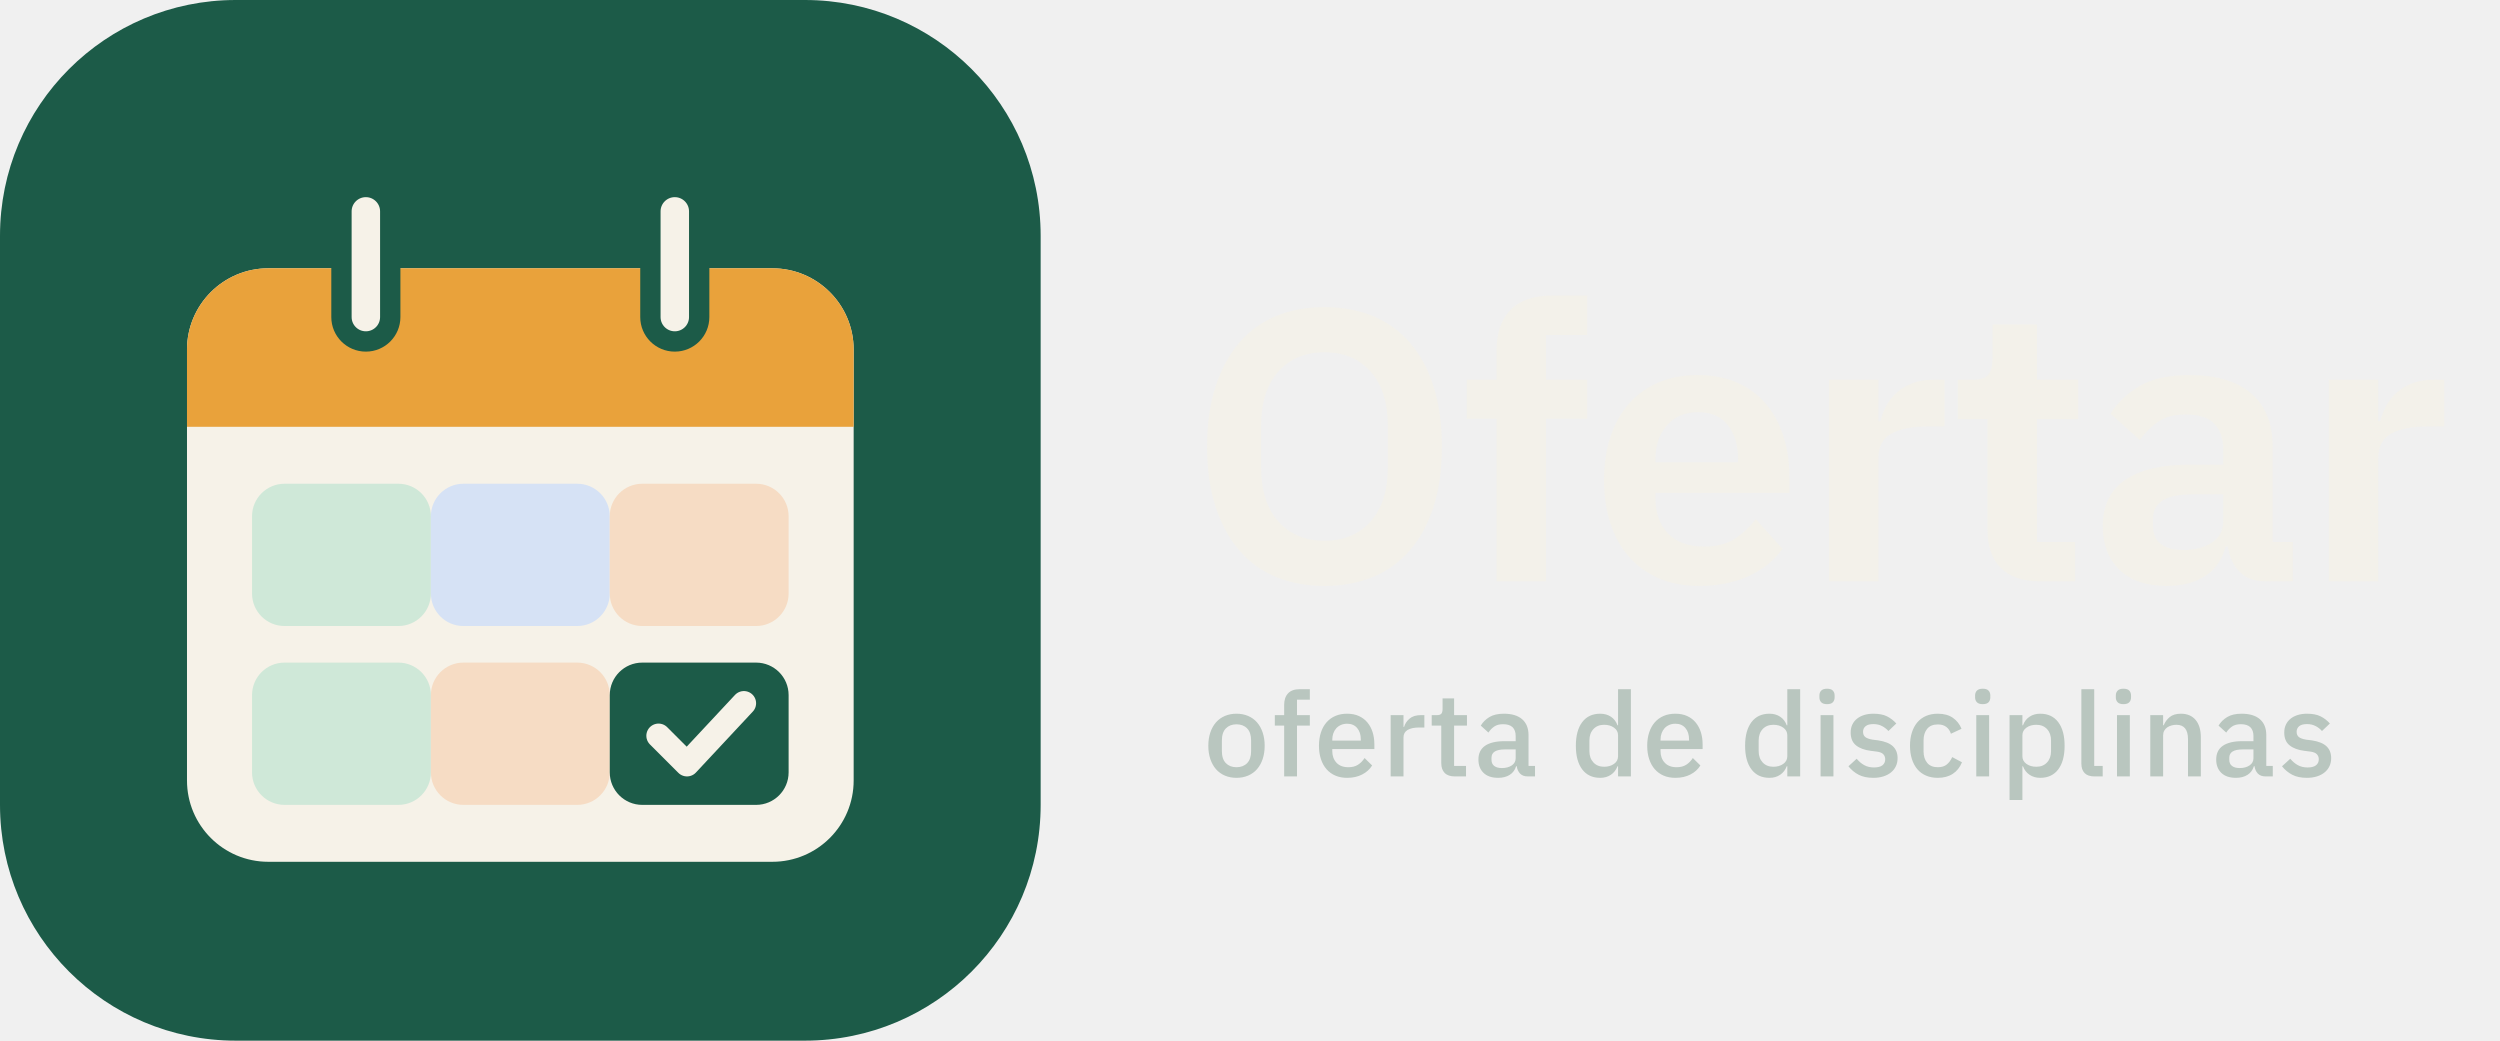
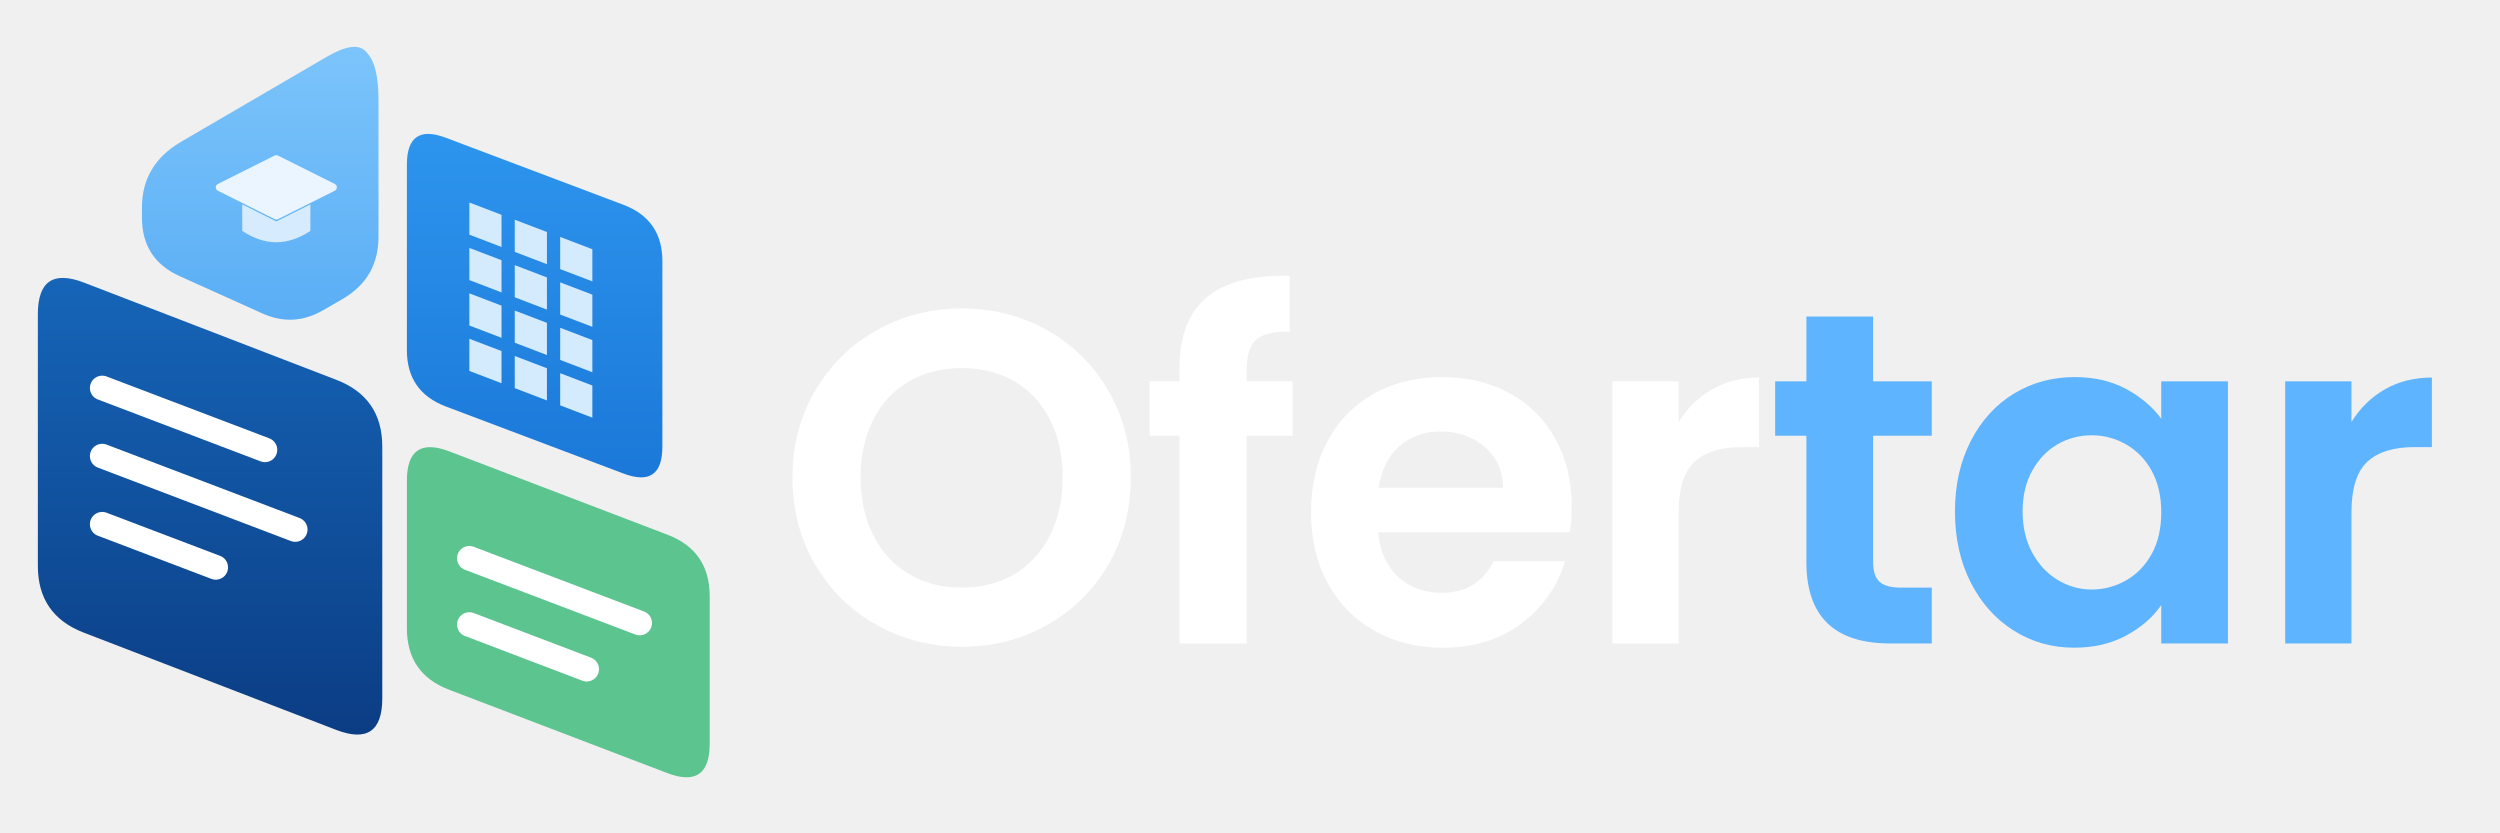
- <svg xmlns="http://www.w3.org/2000/svg" viewBox="0 0 1230 512" role="img" aria-label="Ofertar">
-   <g>
-     <rect width="512" height="512" rx="116" fill="#1c5b48" />
-     <rect x="92" y="132" width="328" height="292" rx="40" fill="#f6f2e8" />
-     <path d="M92 172a40 40 0 0 1 40-40h248a40 40 0 0 1 40 40v38H92z" fill="#e9a23b" />
-     <rect x="168" y="92" width="24" height="76" rx="12" fill="#f6f2e8" stroke="#1c5b48" stroke-width="10" />
-     <rect x="320" y="92" width="24" height="76" rx="12" fill="#f6f2e8" stroke="#1c5b48" stroke-width="10" />
-     <rect x="124" y="238" width="88" height="70" rx="16" fill="#cfe8d8" />
-     <rect x="212" y="238" width="88" height="70" rx="16" fill="#d6e2f5" />
-     <rect x="300" y="238" width="88" height="70" rx="16" fill="#f6dcc4" />
-     <rect x="124" y="326" width="88" height="70" rx="16" fill="#cfe8d8" />
-     <rect x="212" y="326" width="88" height="70" rx="16" fill="#f6dcc4" />
-     <rect x="300" y="326" width="88" height="70" rx="16" fill="#1c5b48" />
-     <path d="M324 362l14 14 28-30" fill="none" stroke="#f6f2e8" stroke-width="12" stroke-linecap="round" stroke-linejoin="round" />
-   </g>
-   <path fill="#f3f1ea" d="M651.64 288.28Q638.53 288.28 627.89 283.91Q617.25 279.54 609.745 270.8Q602.24 262.06 598.06 249.33Q593.88 236.6 593.88 219.69Q593.88 202.97 598.06 190.145Q602.24 177.32 609.745 168.58Q617.25 159.84 627.89 155.47Q638.53 151.1 651.64 151.1Q664.75 151.1 675.39 155.47Q686.03 159.84 693.63 168.58Q701.23 177.32 705.315 190.145Q709.4 202.97 709.4 219.69Q709.4 236.6 705.315 249.33Q701.23 262.06 693.63 270.8Q686.03 279.54 675.39 283.91Q664.75 288.28 651.64 288.28ZM651.64 266.05Q665.89 266.05 674.345 256.55Q682.8 247.05 682.8 229.95V209.43Q682.8 192.33 674.345 182.83Q665.89 173.33 651.64 173.33Q637.39 173.33 628.935 182.83Q620.48 192.33 620.48 209.43V229.95Q620.48 247.05 628.935 256.55Q637.39 266.05 651.64 266.05Z M736.28 206.01H721.65V186.82H736.28V172.57Q736.28 159.46 743.215 152.43Q750.15 145.4 763.64 145.4H780.93V164.78H760.6V186.82H780.93V206.01H760.6V286.0H736.28Z M835.93 288.28Q824.91 288.28 816.265 284.575Q807.62 280.87 801.635 274.125Q795.65 267.38 792.42 257.785Q789.19 248.19 789.19 236.22Q789.19 224.44 792.325 214.94Q795.46 205.44 801.35 198.695Q807.24 191.95 815.79 188.245Q824.34 184.54 835.17 184.54Q846.76 184.54 855.31 188.53Q863.86 192.52 869.37 199.36Q874.88 206.2 877.635 215.225Q880.39 224.25 880.39 234.51V242.49H814.46V244.96Q814.46 255.79 820.54 262.345Q826.62 268.9 838.59 268.9Q847.71 268.9 853.505 265.1Q859.3 261.3 863.86 255.41L876.97 270.04Q870.89 278.59 860.345 283.435Q849.8 288.28 835.93 288.28ZM835.55 202.78Q825.86 202.78 820.16 209.24Q814.46 215.7 814.46 225.96V227.48H855.12V225.77Q855.12 215.51 850.085 209.145Q845.05 202.78 835.55 202.78Z M899.86 286.0V186.82H924.18V207.34H925.13Q926.08 203.35 928.075 199.645Q930.07 195.94 933.3 193.09Q936.53 190.24 940.995 188.53Q945.46 186.82 951.35 186.82H956.67V209.81H949.07Q936.72 209.81 930.45 213.42Q924.18 217.03 924.18 225.2V286.0Z M1003.5 286.0Q990.96 286.0 984.405 279.445Q977.85 272.89 977.85 260.73V206.2H963.22V186.82H970.82Q976.33 186.82 978.325 184.255Q980.32 181.69 980.32 176.56V159.65H1002.17V186.82H1022.5V206.2H1002.17V266.62H1020.98V286.0Z M1114.55 286.0Q1106.57 286.0 1101.915 281.345Q1097.26 276.69 1096.12 268.9H1094.98Q1092.51 278.59 1084.91 283.435Q1077.31 288.28 1066.1 288.28Q1050.9 288.28 1042.73 280.3Q1034.56 272.32 1034.56 259.02Q1034.56 243.63 1045.58 236.125Q1056.6 228.62 1076.93 228.62H1093.84V221.4Q1093.84 213.04 1089.47 208.48Q1085.1 203.92 1075.41 203.92Q1066.86 203.92 1061.635 207.625Q1056.41 211.33 1052.8 216.46L1038.36 203.54Q1043.87 194.99 1052.99 189.765Q1062.11 184.54 1077.12 184.54Q1097.26 184.54 1107.71 193.66Q1118.16 202.78 1118.16 219.88V266.62H1128.04V286.0ZM1074.27 270.61Q1082.44 270.61 1088.14 267.0Q1093.84 263.39 1093.84 256.36V243.25H1078.26Q1059.26 243.25 1059.26 255.41V258.64Q1059.26 264.72 1063.155 267.665Q1067.05 270.61 1074.27 270.61Z M1145.8 286.0V186.82H1170.12V207.34H1171.07Q1172.02 203.35 1174.015 199.645Q1176.01 195.94 1179.24 193.09Q1182.47 190.24 1186.935 188.53Q1191.4 186.82 1197.29 186.82H1202.61V209.81H1195.01Q1182.66 209.81 1176.39 213.42Q1170.12 217.03 1170.12 225.2V286.0Z" />
-   <path fill="#b9c6bf" d="M608.356 382.696Q605.224 382.696 602.643 381.594Q600.062 380.492 598.264 378.433Q596.466 376.374 595.48 373.445Q594.494 370.516 594.494 366.92Q594.494 363.324 595.48 360.395Q596.466 357.466 598.264 355.407Q600.062 353.348 602.643 352.246Q605.224 351.144 608.356 351.144Q611.488 351.144 614.069 352.246Q616.65 353.348 618.448 355.407Q620.246 357.466 621.232 360.395Q622.218 363.324 622.218 366.92Q622.218 370.516 621.232 373.445Q620.246 376.374 618.448 378.433Q616.65 380.492 614.069 381.594Q611.488 382.696 608.356 382.696ZM608.356 377.476Q611.604 377.476 613.576 375.475Q615.548 373.474 615.548 369.472V364.368Q615.548 360.366 613.576 358.365Q611.604 356.364 608.356 356.364Q605.108 356.364 603.136 358.365Q601.164 360.366 601.164 364.368V369.472Q601.164 373.474 603.136 375.475Q605.108 377.476 608.356 377.476Z M631.802 357.002H627.22V351.84H631.802V346.852Q631.802 343.198 633.716 341.139Q635.63 339.08 639.458 339.08H644.446V344.242H638.124V351.84H644.446V357.002H638.124V382.0H631.802Z M662.788 382.696Q659.54 382.696 656.988 381.594Q654.436 380.492 652.638 378.433Q650.84 376.374 649.883 373.445Q648.926 370.516 648.926 366.92Q648.926 363.324 649.883 360.395Q650.84 357.466 652.638 355.407Q654.436 353.348 656.988 352.246Q659.54 351.144 662.788 351.144Q666.094 351.144 668.617 352.304Q671.14 353.464 672.822 355.523Q674.504 357.582 675.345 360.308Q676.186 363.034 676.186 366.166V368.544H655.48V369.53Q655.48 373.01 657.539 375.243Q659.598 377.476 663.426 377.476Q666.21 377.476 668.124 376.258Q670.038 375.04 671.372 372.952L675.084 376.606Q673.402 379.39 670.212 381.043Q667.022 382.696 662.788 382.696ZM662.788 356.074Q661.164 356.074 659.801 356.654Q658.438 357.234 657.481 358.278Q656.524 359.322 656.002 360.772Q655.48 362.222 655.48 363.962V364.368H669.516V363.788Q669.516 360.308 667.718 358.191Q665.92 356.074 662.788 356.074Z M684.204 382.0V351.84H690.526V357.64H690.816Q691.454 355.32 693.484 353.58Q695.514 351.84 699.11 351.84H700.792V357.93H698.298Q694.528 357.93 692.527 359.148Q690.526 360.366 690.526 362.744V382.0Z M715.77 382.0Q712.464 382.0 710.782 380.289Q709.1 378.578 709.1 375.446V357.002H704.402V351.84H706.954Q708.52 351.84 709.129 351.144Q709.738 350.448 709.738 348.882V343.604H715.422V351.84H721.744V357.002H715.422V376.838H721.28V382.0Z M751.686 382.0Q749.192 382.0 747.858 380.579Q746.524 379.158 746.234 376.954H745.944Q745.074 379.796 742.754 381.246Q740.434 382.696 737.128 382.696Q732.43 382.696 729.907 380.26Q727.384 377.824 727.384 373.706Q727.384 369.182 730.661 366.92Q733.938 364.658 740.26 364.658H745.712V362.106Q745.712 359.322 744.204 357.814Q742.696 356.306 739.506 356.306Q736.838 356.306 735.156 357.466Q733.474 358.626 732.314 360.424L728.544 357.002Q730.052 354.45 732.778 352.797Q735.504 351.144 739.912 351.144Q745.77 351.144 748.902 353.87Q752.034 356.596 752.034 361.7V376.838H755.224V382.0ZM738.926 377.882Q741.884 377.882 743.798 376.577Q745.712 375.272 745.712 373.068V368.718H740.376Q733.822 368.718 733.822 372.778V373.822Q733.822 375.852 735.185 376.867Q736.548 377.882 738.926 377.882Z M796.084 377.012H795.794Q794.808 379.68 792.575 381.188Q790.342 382.696 787.326 382.696Q781.584 382.696 778.452 378.549Q775.32 374.402 775.32 366.92Q775.32 359.438 778.452 355.291Q781.584 351.144 787.326 351.144Q790.342 351.144 792.575 352.623Q794.808 354.102 795.794 356.828H796.084V339.08H802.406V382.0H796.084ZM789.24 377.244Q792.14 377.244 794.112 375.823Q796.084 374.402 796.084 372.082V361.758Q796.084 359.438 794.112 358.017Q792.14 356.596 789.24 356.596Q785.934 356.596 783.962 358.713Q781.99 360.83 781.99 364.31V369.53Q781.99 373.01 783.962 375.127Q785.934 377.244 789.24 377.244Z M824.286 382.696Q821.038 382.696 818.486 381.594Q815.934 380.492 814.136 378.433Q812.338 376.374 811.381 373.445Q810.424 370.516 810.424 366.92Q810.424 363.324 811.381 360.395Q812.338 357.466 814.136 355.407Q815.934 353.348 818.486 352.246Q821.038 351.144 824.286 351.144Q827.592 351.144 830.115 352.304Q832.638 353.464 834.32 355.523Q836.002 357.582 836.843 360.308Q837.684 363.034 837.684 366.166V368.544H816.978V369.53Q816.978 373.01 819.037 375.243Q821.096 377.476 824.924 377.476Q827.708 377.476 829.622 376.258Q831.536 375.04 832.87 372.952L836.582 376.606Q834.9 379.39 831.71 381.043Q828.52 382.696 824.286 382.696ZM824.286 356.074Q822.662 356.074 821.299 356.654Q819.936 357.234 818.979 358.278Q818.022 359.322 817.5 360.772Q816.978 362.222 816.978 363.962V364.368H831.014V363.788Q831.014 360.308 829.216 358.191Q827.418 356.074 824.286 356.074Z M879.356 377.012H879.066Q878.08 379.68 875.847 381.188Q873.614 382.696 870.598 382.696Q864.856 382.696 861.724 378.549Q858.592 374.402 858.592 366.92Q858.592 359.438 861.724 355.291Q864.856 351.144 870.598 351.144Q873.614 351.144 875.847 352.623Q878.08 354.102 879.066 356.828H879.356V339.08H885.678V382.0H879.356ZM872.512 377.244Q875.412 377.244 877.384 375.823Q879.356 374.402 879.356 372.082V361.758Q879.356 359.438 877.384 358.017Q875.412 356.596 872.512 356.596Q869.206 356.596 867.234 358.713Q865.262 360.83 865.262 364.31V369.53Q865.262 373.01 867.234 375.127Q869.206 377.244 872.512 377.244Z M898.916 346.446Q896.944 346.446 896.045 345.518Q895.146 344.59 895.146 343.14V342.154Q895.146 340.704 896.045 339.776Q896.944 338.848 898.916 338.848Q900.888 338.848 901.758 339.776Q902.628 340.704 902.628 342.154V343.14Q902.628 344.59 901.758 345.518Q900.888 346.446 898.916 346.446ZM895.726 351.84H902.048V382.0H895.726Z M921.666 382.696Q917.374 382.696 914.474 381.188Q911.574 379.68 909.428 377.012L913.488 373.3Q915.17 375.33 917.229 376.461Q919.288 377.592 922.014 377.592Q924.798 377.592 926.161 376.519Q927.524 375.446 927.524 373.532Q927.524 372.082 926.567 371.067Q925.61 370.052 923.232 369.762L920.448 369.414Q915.808 368.834 913.169 366.717Q910.53 364.6 910.53 360.424Q910.53 358.22 911.342 356.509Q912.154 354.798 913.633 353.609Q915.112 352.42 917.171 351.782Q919.23 351.144 921.724 351.144Q925.784 351.144 928.365 352.42Q930.946 353.696 932.976 355.958L929.09 359.67Q927.93 358.278 926.045 357.263Q924.16 356.248 921.724 356.248Q919.114 356.248 917.867 357.292Q916.62 358.336 916.62 360.018Q916.62 361.758 917.722 362.628Q918.824 363.498 921.26 363.904L924.044 364.252Q929.032 365.006 931.323 367.181Q933.614 369.356 933.614 373.01Q933.614 375.214 932.773 376.983Q931.932 378.752 930.366 380.028Q928.8 381.304 926.596 382.0Q924.392 382.696 921.666 382.696Z M953.406 382.696Q950.158 382.696 947.606 381.594Q945.054 380.492 943.314 378.433Q941.574 376.374 940.646 373.445Q939.718 370.516 939.718 366.92Q939.718 363.324 940.646 360.395Q941.574 357.466 943.314 355.407Q945.054 353.348 947.606 352.246Q950.158 351.144 953.406 351.144Q957.93 351.144 960.83 353.174Q963.73 355.204 965.064 358.568L959.844 361.004Q959.206 358.916 957.611 357.669Q956.016 356.422 953.406 356.422Q949.926 356.422 948.157 358.597Q946.388 360.772 946.388 364.252V369.646Q946.388 373.126 948.157 375.301Q949.926 377.476 953.406 377.476Q956.19 377.476 957.843 376.113Q959.496 374.75 960.482 372.488L965.296 375.04Q963.788 378.752 960.772 380.724Q957.756 382.696 953.406 382.696Z M975.518 346.446Q973.546 346.446 972.647 345.518Q971.748 344.59 971.748 343.14V342.154Q971.748 340.704 972.647 339.776Q973.546 338.848 975.518 338.848Q977.49 338.848 978.36 339.776Q979.23 340.704 979.23 342.154V343.14Q979.23 344.59 978.36 345.518Q977.49 346.446 975.518 346.446ZM972.328 351.84H978.65V382.0H972.328Z M988.698 351.84H995.02V356.828H995.31Q996.296 354.102 998.529 352.623Q1000.762 351.144 1003.778 351.144Q1009.52 351.144 1012.652 355.291Q1015.784 359.438 1015.784 366.92Q1015.784 374.402 1012.652 378.549Q1009.52 382.696 1003.778 382.696Q1000.762 382.696 998.529 381.188Q996.296 379.68 995.31 377.012H995.02V393.6H988.698ZM1001.864 377.244Q1005.17 377.244 1007.142 375.127Q1009.114 373.01 1009.114 369.53V364.31Q1009.114 360.83 1007.142 358.713Q1005.17 356.596 1001.864 356.596Q998.964 356.596 996.992 358.017Q995.02 359.438 995.02 361.758V372.082Q995.02 374.402 996.992 375.823Q998.964 377.244 1001.864 377.244Z M1030.472 382.0Q1027.224 382.0 1025.629 380.347Q1024.034 378.694 1024.034 375.736V339.08H1030.356V376.838H1034.532V382.0Z M1044.754 346.446Q1042.782 346.446 1041.883 345.518Q1040.984 344.59 1040.984 343.14V342.154Q1040.984 340.704 1041.883 339.776Q1042.782 338.848 1044.754 338.848Q1046.726 338.848 1047.596 339.776Q1048.466 340.704 1048.466 342.154V343.14Q1048.466 344.59 1047.596 345.518Q1046.726 346.446 1044.754 346.446ZM1041.564 351.84H1047.886V382.0H1041.564Z M1057.934 382.0V351.84H1064.256V356.828H1064.546Q1065.532 354.392 1067.533 352.768Q1069.534 351.144 1073.014 351.144Q1077.654 351.144 1080.235 354.189Q1082.816 357.234 1082.816 362.86V382.0H1076.494V363.672Q1076.494 356.596 1070.81 356.596Q1069.592 356.596 1068.403 356.915Q1067.214 357.234 1066.286 357.872Q1065.358 358.51 1064.807 359.496Q1064.256 360.482 1064.256 361.816V382.0Z M1114.672 382.0Q1112.178 382.0 1110.844 380.579Q1109.51 379.158 1109.22 376.954H1108.93Q1108.06 379.796 1105.74 381.246Q1103.42 382.696 1100.114 382.696Q1095.416 382.696 1092.893 380.26Q1090.37 377.824 1090.37 373.706Q1090.37 369.182 1093.647 366.92Q1096.924 364.658 1103.246 364.658H1108.698V362.106Q1108.698 359.322 1107.19 357.814Q1105.682 356.306 1102.492 356.306Q1099.824 356.306 1098.142 357.466Q1096.46 358.626 1095.3 360.424L1091.53 357.002Q1093.038 354.45 1095.764 352.797Q1098.49 351.144 1102.898 351.144Q1108.756 351.144 1111.888 353.87Q1115.02 356.596 1115.02 361.7V376.838H1118.21V382.0ZM1101.912 377.882Q1104.87 377.882 1106.784 376.577Q1108.698 375.272 1108.698 373.068V368.718H1103.362Q1096.808 368.718 1096.808 372.778V373.822Q1096.808 375.852 1098.171 376.867Q1099.534 377.882 1101.912 377.882Z M1134.986 382.696Q1130.694 382.696 1127.794 381.188Q1124.894 379.68 1122.748 377.012L1126.808 373.3Q1128.49 375.33 1130.549 376.461Q1132.608 377.592 1135.334 377.592Q1138.118 377.592 1139.481 376.519Q1140.844 375.446 1140.844 373.532Q1140.844 372.082 1139.887 371.067Q1138.93 370.052 1136.552 369.762L1133.768 369.414Q1129.128 368.834 1126.489 366.717Q1123.85 364.6 1123.85 360.424Q1123.85 358.22 1124.662 356.509Q1125.474 354.798 1126.953 353.609Q1128.432 352.42 1130.491 351.782Q1132.55 351.144 1135.044 351.144Q1139.104 351.144 1141.685 352.42Q1144.266 353.696 1146.296 355.958L1142.41 359.67Q1141.25 358.278 1139.365 357.263Q1137.48 356.248 1135.044 356.248Q1132.434 356.248 1131.187 357.292Q1129.94 358.336 1129.94 360.018Q1129.94 361.758 1131.042 362.628Q1132.144 363.498 1134.58 363.904L1137.364 364.252Q1142.352 365.006 1144.643 367.181Q1146.934 369.356 1146.934 373.01Q1146.934 375.214 1146.093 376.983Q1145.252 378.752 1143.686 380.028Q1142.12 381.304 1139.916 382.0Q1137.712 382.696 1134.986 382.696Z" />
+ <svg xmlns="http://www.w3.org/2000/svg" viewBox="130 125 1321 440" role="img" aria-label="Ofertar">
+   <defs>
+     <linearGradient id="gA" x1="0" y1="0" x2="0" y2="1">
+       <stop offset="0" stop-color="#1665b8" />
+       <stop offset="1" stop-color="#0b3d84" />
+     </linearGradient>
+     <linearGradient id="gB" x1="0" y1="0" x2="0" y2="1">
+       <stop offset="0" stop-color="#2d95ee" />
+       <stop offset="1" stop-color="#1b78d8" />
+     </linearGradient>
+     <linearGradient id="gD" x1="0" y1="0" x2="0" y2="1">
+       <stop offset="0" stop-color="#7cc4fb" />
+       <stop offset="1" stop-color="#5aaef5" />
+     </linearGradient>
+   </defs>
+   <path d="M205.0 234.7Q205.0 212.0 225.7 199.9L302.5 155.1Q318.0 146.0 323.5 152.4L324.5 153.6Q330.0 160.0 330.0 178.0L330.0 250.0Q330.0 272.0 311.0 283.0L300.6 289.0Q285.0 298.0 268.6 290.6L225.1 271.0Q205.0 262.0 205.0 240.0Z" fill="url(#gD)" />
+   <path d="M246 224L276 209L306 224L276 239Z" fill="#eaf5ff" stroke="#eaf5ff" stroke-width="4" stroke-linejoin="round" />
+   <path d="M258 233v14q18 12 36 0v-14l-18 9z" fill="#eaf5ff" opacity=".85" />
+   <path d="M345.0 212.0Q345.0 190.0 365.6 197.8L459.4 233.2Q480.0 241.0 480.0 263.0L480.0 361.0Q480.0 383.0 459.4 375.2L365.6 339.8Q345.0 332.0 345.0 310.0Z" fill="url(#gB)" />
+   <path d="M378 232.0l17 6.5v17l-17 -6.5z" fill="#d4eafd" />
+   <path d="M402 241.1l17 6.5v17l-17 -6.5z" fill="#d4eafd" />
+   <path d="M426 250.2l17 6.5v17l-17 -6.5z" fill="#d4eafd" />
+   <path d="M378 256.0l17 6.5v17l-17 -6.5z" fill="#d4eafd" />
+   <path d="M402 265.1l17 6.5v17l-17 -6.5z" fill="#d4eafd" />
+   <path d="M426 274.2l17 6.5v17l-17 -6.5z" fill="#d4eafd" />
+   <path d="M378 280.0l17 6.5v17l-17 -6.5z" fill="#d4eafd" />
+   <path d="M402 289.1l17 6.5v17l-17 -6.5z" fill="#d4eafd" />
+   <path d="M426 298.2l17 6.5v17l-17 -6.5z" fill="#d4eafd" />
+   <path d="M378 304.0l17 6.5v17l-17 -6.5z" fill="#d4eafd" />
+   <path d="M402 313.1l17 6.5v17l-17 -6.5z" fill="#d4eafd" />
+   <path d="M426 322.2l17 6.5v17l-17 -6.5z" fill="#d4eafd" />
+   <path d="M150.0 291.0Q150.0 265.0 174.3 274.3L307.7 325.7Q332.0 335.0 332.0 361.0L332.0 494.0Q332.0 520.0 307.7 510.7L174.3 459.3Q150.0 450.0 150.0 424.0Z" fill="url(#gA)" />
+   <path d="M184 330L270 362.7" stroke="#ffffff" stroke-width="13" stroke-linecap="round" />
+   <path d="M184 366L286 404.8" stroke="#ffffff" stroke-width="13" stroke-linecap="round" />
+   <path d="M184 402L244 424.8" stroke="#ffffff" stroke-width="13" stroke-linecap="round" />
+   <path d="M345.0 379.0Q345.0 355.0 367.4 363.5L482.6 407.5Q505.0 416.0 505.0 440.0L505.0 518.0Q505.0 542.0 482.6 533.5L367.4 489.5Q345.0 481.0 345.0 457.0Z" fill="#5cc48f" />
+   <path d="M378 420L468 454.2" stroke="#ffffff" stroke-width="13" stroke-linecap="round" />
+   <path d="M378 455L440 478.6" stroke="#ffffff" stroke-width="13" stroke-linecap="round" />
+   <path fill="#ffffff" d="M548.75 377.25Q548.75 351.75 560.75 331.375Q572.75 311.0 593.25 299.5Q613.75 288.0 638.25 288.0Q663.0 288.0 683.375 299.5Q703.75 311.0 715.625 331.375Q727.5 351.75 727.5 377.25Q727.5 403.0 715.625 423.375Q703.75 443.75 683.25 455.25Q662.75 466.75 638.25 466.75Q613.75 466.75 593.25 455.25Q572.75 443.75 560.75 423.375Q548.75 403.0 548.75 377.25ZM691.5 377.25Q691.5 359.75 684.75 346.625Q678.0 333.5 666.0 326.5Q654.0 319.5 638.25 319.5Q622.5 319.5 610.375 326.5Q598.25 333.5 591.5 346.625Q584.75 359.75 584.75 377.25Q584.75 394.75 591.5 408.0Q598.25 421.25 610.375 428.375Q622.5 435.5 638.25 435.5Q654.0 435.5 666.0 428.375Q678.0 421.25 684.75 408.0Q691.5 394.75 691.5 377.25Z M813.0 355.25H788.75V465.0H753.25V355.25H737.5V326.5H753.25V319.5Q753.25 294.0 767.75 282.0Q782.25 270.0 811.5 270.75V300.25Q798.75 300.0 793.75 304.5Q788.75 309.0 788.75 320.75V326.5H813.0Z M959.5 406.25H858.25Q859.5 421.25 868.75 429.75Q878.0 438.25 891.5 438.25Q911.0 438.25 919.25 421.5H957.0Q951.0 441.5 934.0 454.375Q917.0 467.25 892.25 467.25Q872.25 467.25 856.375 458.375Q840.5 449.5 831.625 433.25Q822.75 417.0 822.75 395.75Q822.75 374.25 831.5 358.0Q840.25 341.75 856.0 333.0Q871.75 324.25 892.25 324.25Q912.0 324.25 927.625 332.75Q943.25 341.25 951.875 356.875Q960.5 372.5 960.5 392.75Q960.5 400.25 959.5 406.25ZM924.25 382.75Q924.0 369.25 914.5 361.125Q905.0 353.0 891.25 353.0Q878.25 353.0 869.375 360.875Q860.5 368.75 858.5 382.75Z M1059.5 324.5V361.25H1050.25Q1033.75 361.25 1025.375 369.0Q1017.0 376.75 1017.0 396.0V465.0H982.0V326.5H1017.0V348.0Q1023.75 337.0 1034.625 330.75Q1045.5 324.5 1059.5 324.5Z" />
+   <path fill="#5fb4ff" d="M1119.75 355.25V422.25Q1119.75 429.25 1123.125 432.375Q1126.5 435.5 1134.5 435.5H1150.75V465.0H1128.75Q1084.5 465.0 1084.5 422.0V355.25H1068.0V326.5H1084.5V292.25H1119.75V326.5H1150.75V355.25Z M1226.25 324.25Q1241.75 324.25 1253.375 330.5Q1265.0 336.75 1272.0 346.25V326.5H1307.25V465.0H1272.0V444.75Q1265.25 454.5 1253.375 460.875Q1241.5 467.25 1226.0 467.25Q1208.5 467.25 1194.125 458.25Q1179.75 449.25 1171.375 432.875Q1163.0 416.5 1163.0 395.25Q1163.0 374.25 1171.375 358.0Q1179.75 341.75 1194.125 333.0Q1208.5 324.25 1226.25 324.25ZM1235.25 355.0Q1225.5 355.0 1217.25 359.75Q1209.0 364.5 1203.875 373.625Q1198.75 382.75 1198.75 395.25Q1198.75 407.75 1203.875 417.125Q1209.0 426.5 1217.375 431.5Q1225.75 436.5 1235.25 436.5Q1245.0 436.5 1253.5 431.625Q1262.0 426.75 1267.0 417.625Q1272.0 408.5 1272.0 395.75Q1272.0 383.0 1267.0 373.875Q1262.0 364.75 1253.5 359.875Q1245.0 355.0 1235.25 355.0Z M1415.0 324.5V361.25H1405.75Q1389.25 361.25 1380.875 369.0Q1372.5 376.75 1372.5 396.0V465.0H1337.5V326.5H1372.5V348.0Q1379.25 337.0 1390.125 330.75Q1401.0 324.5 1415.0 324.5Z" />
</svg>
